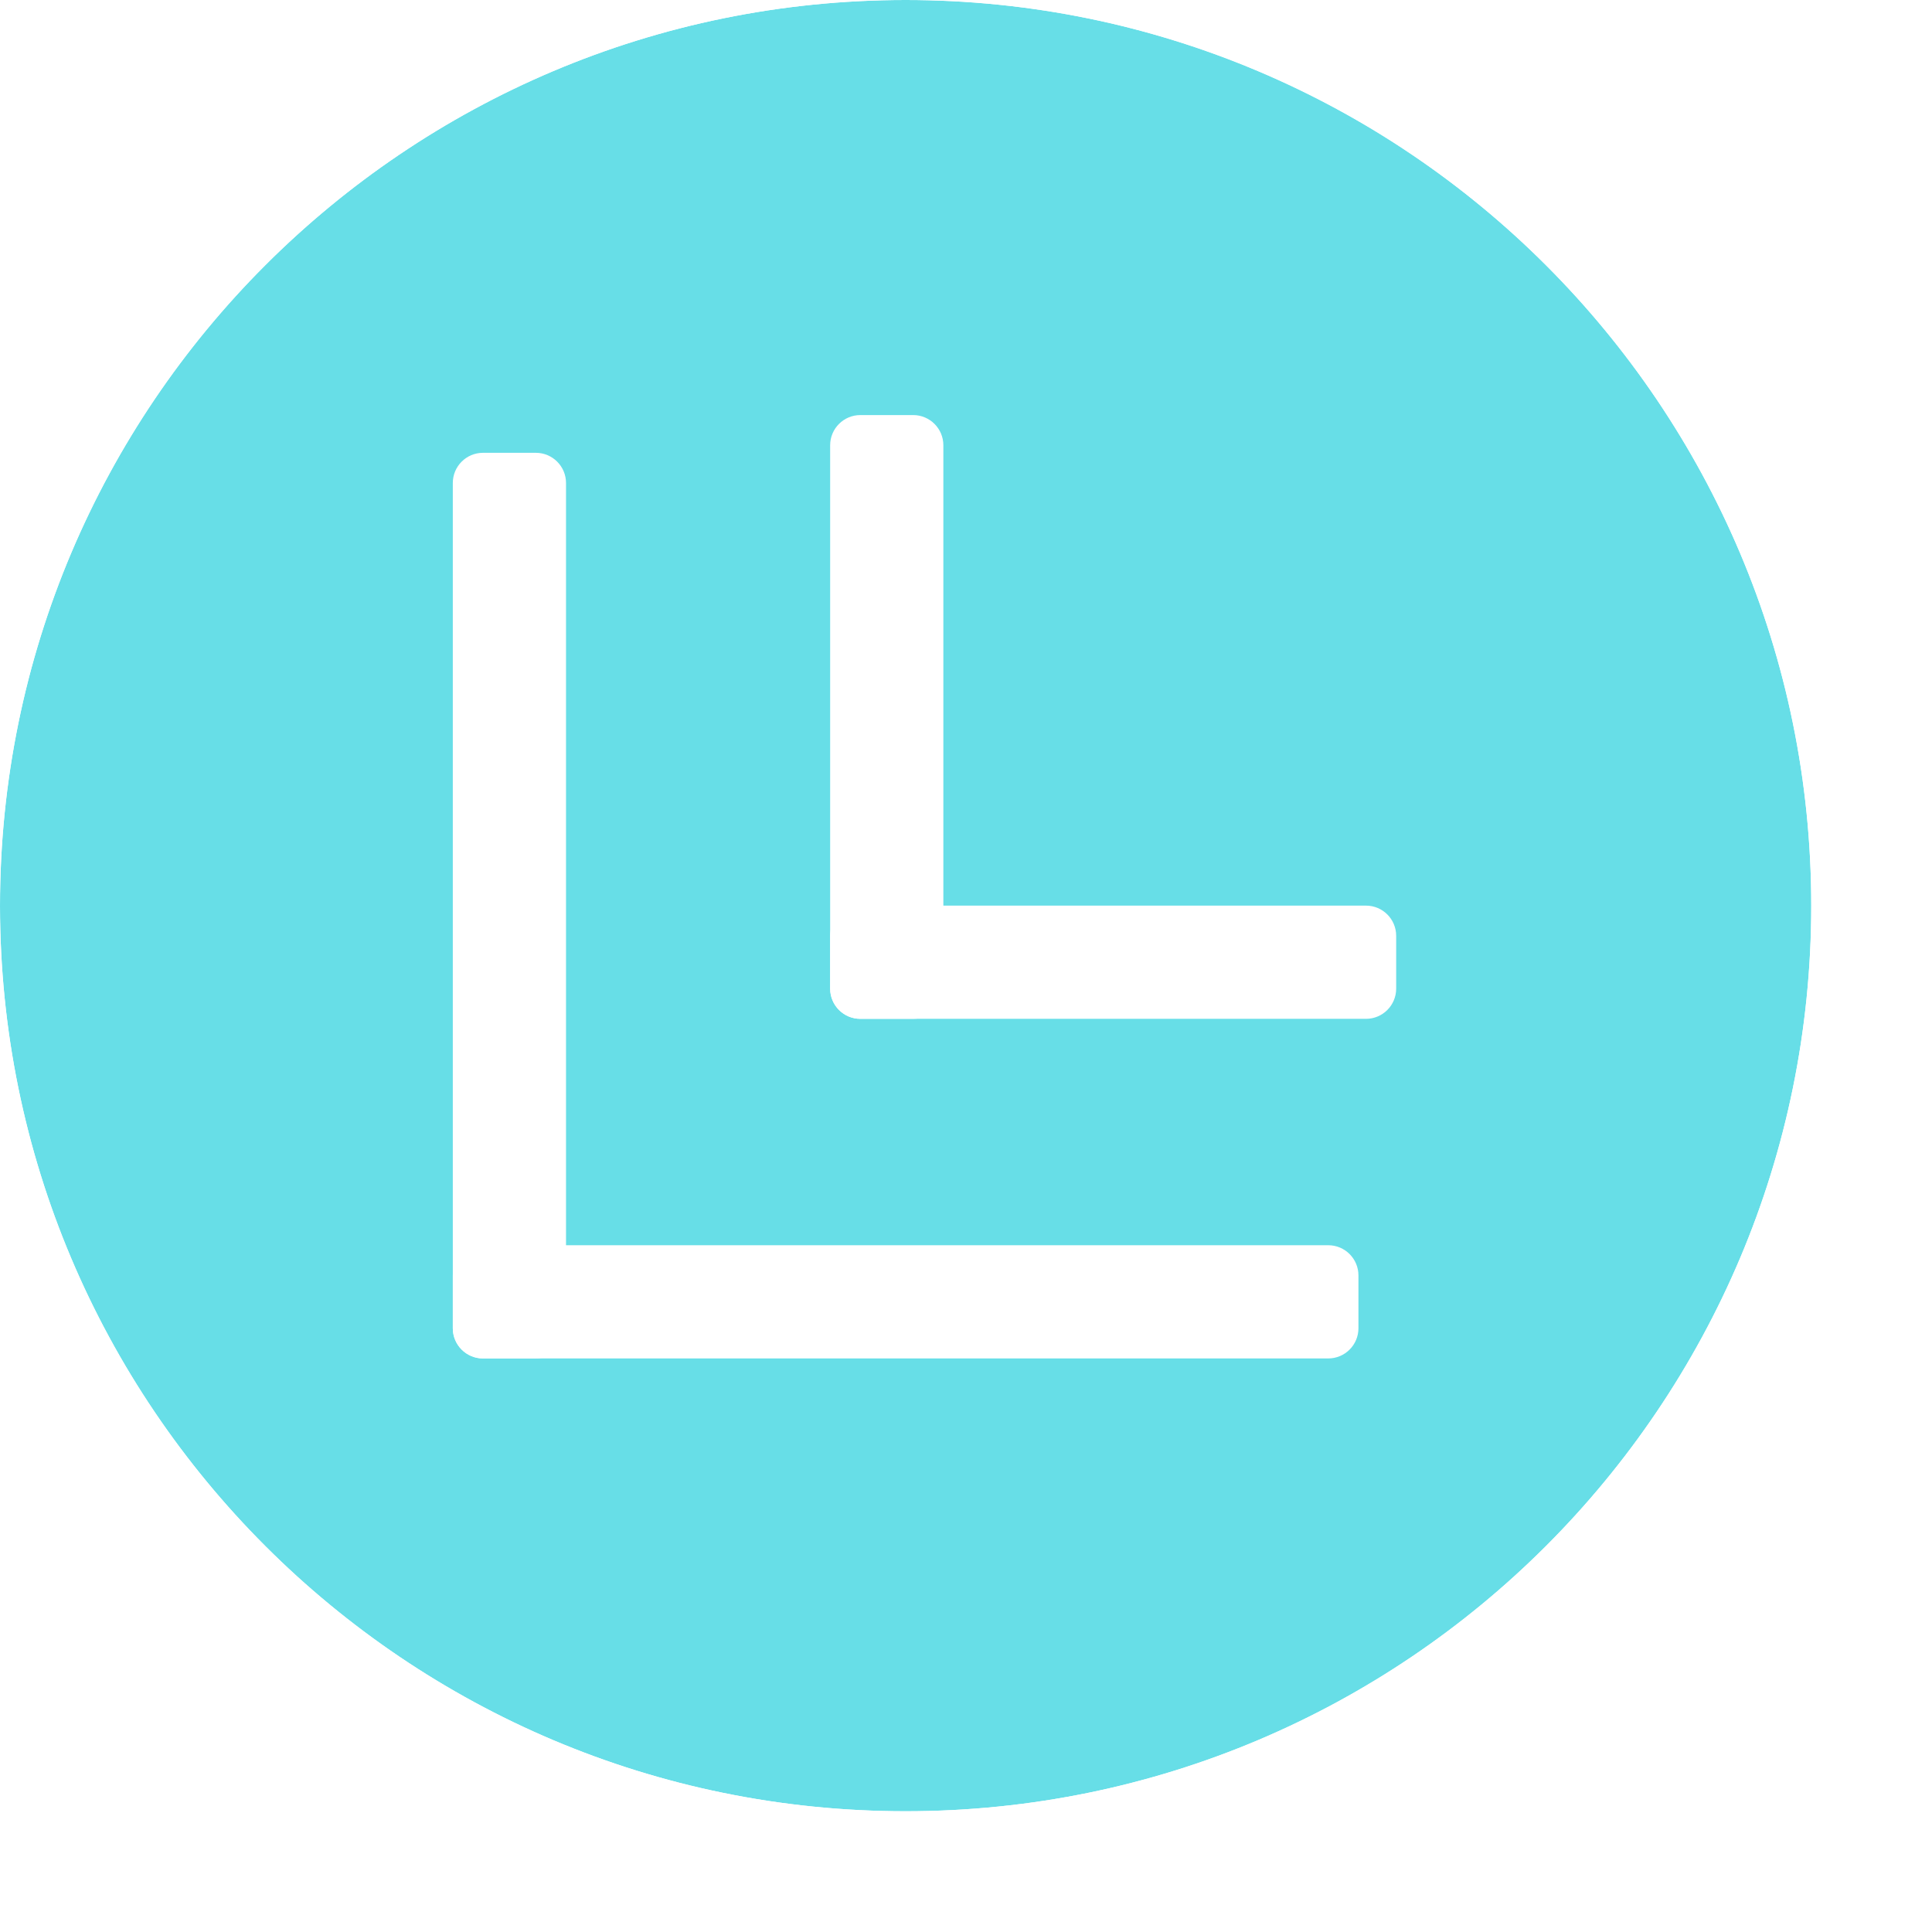
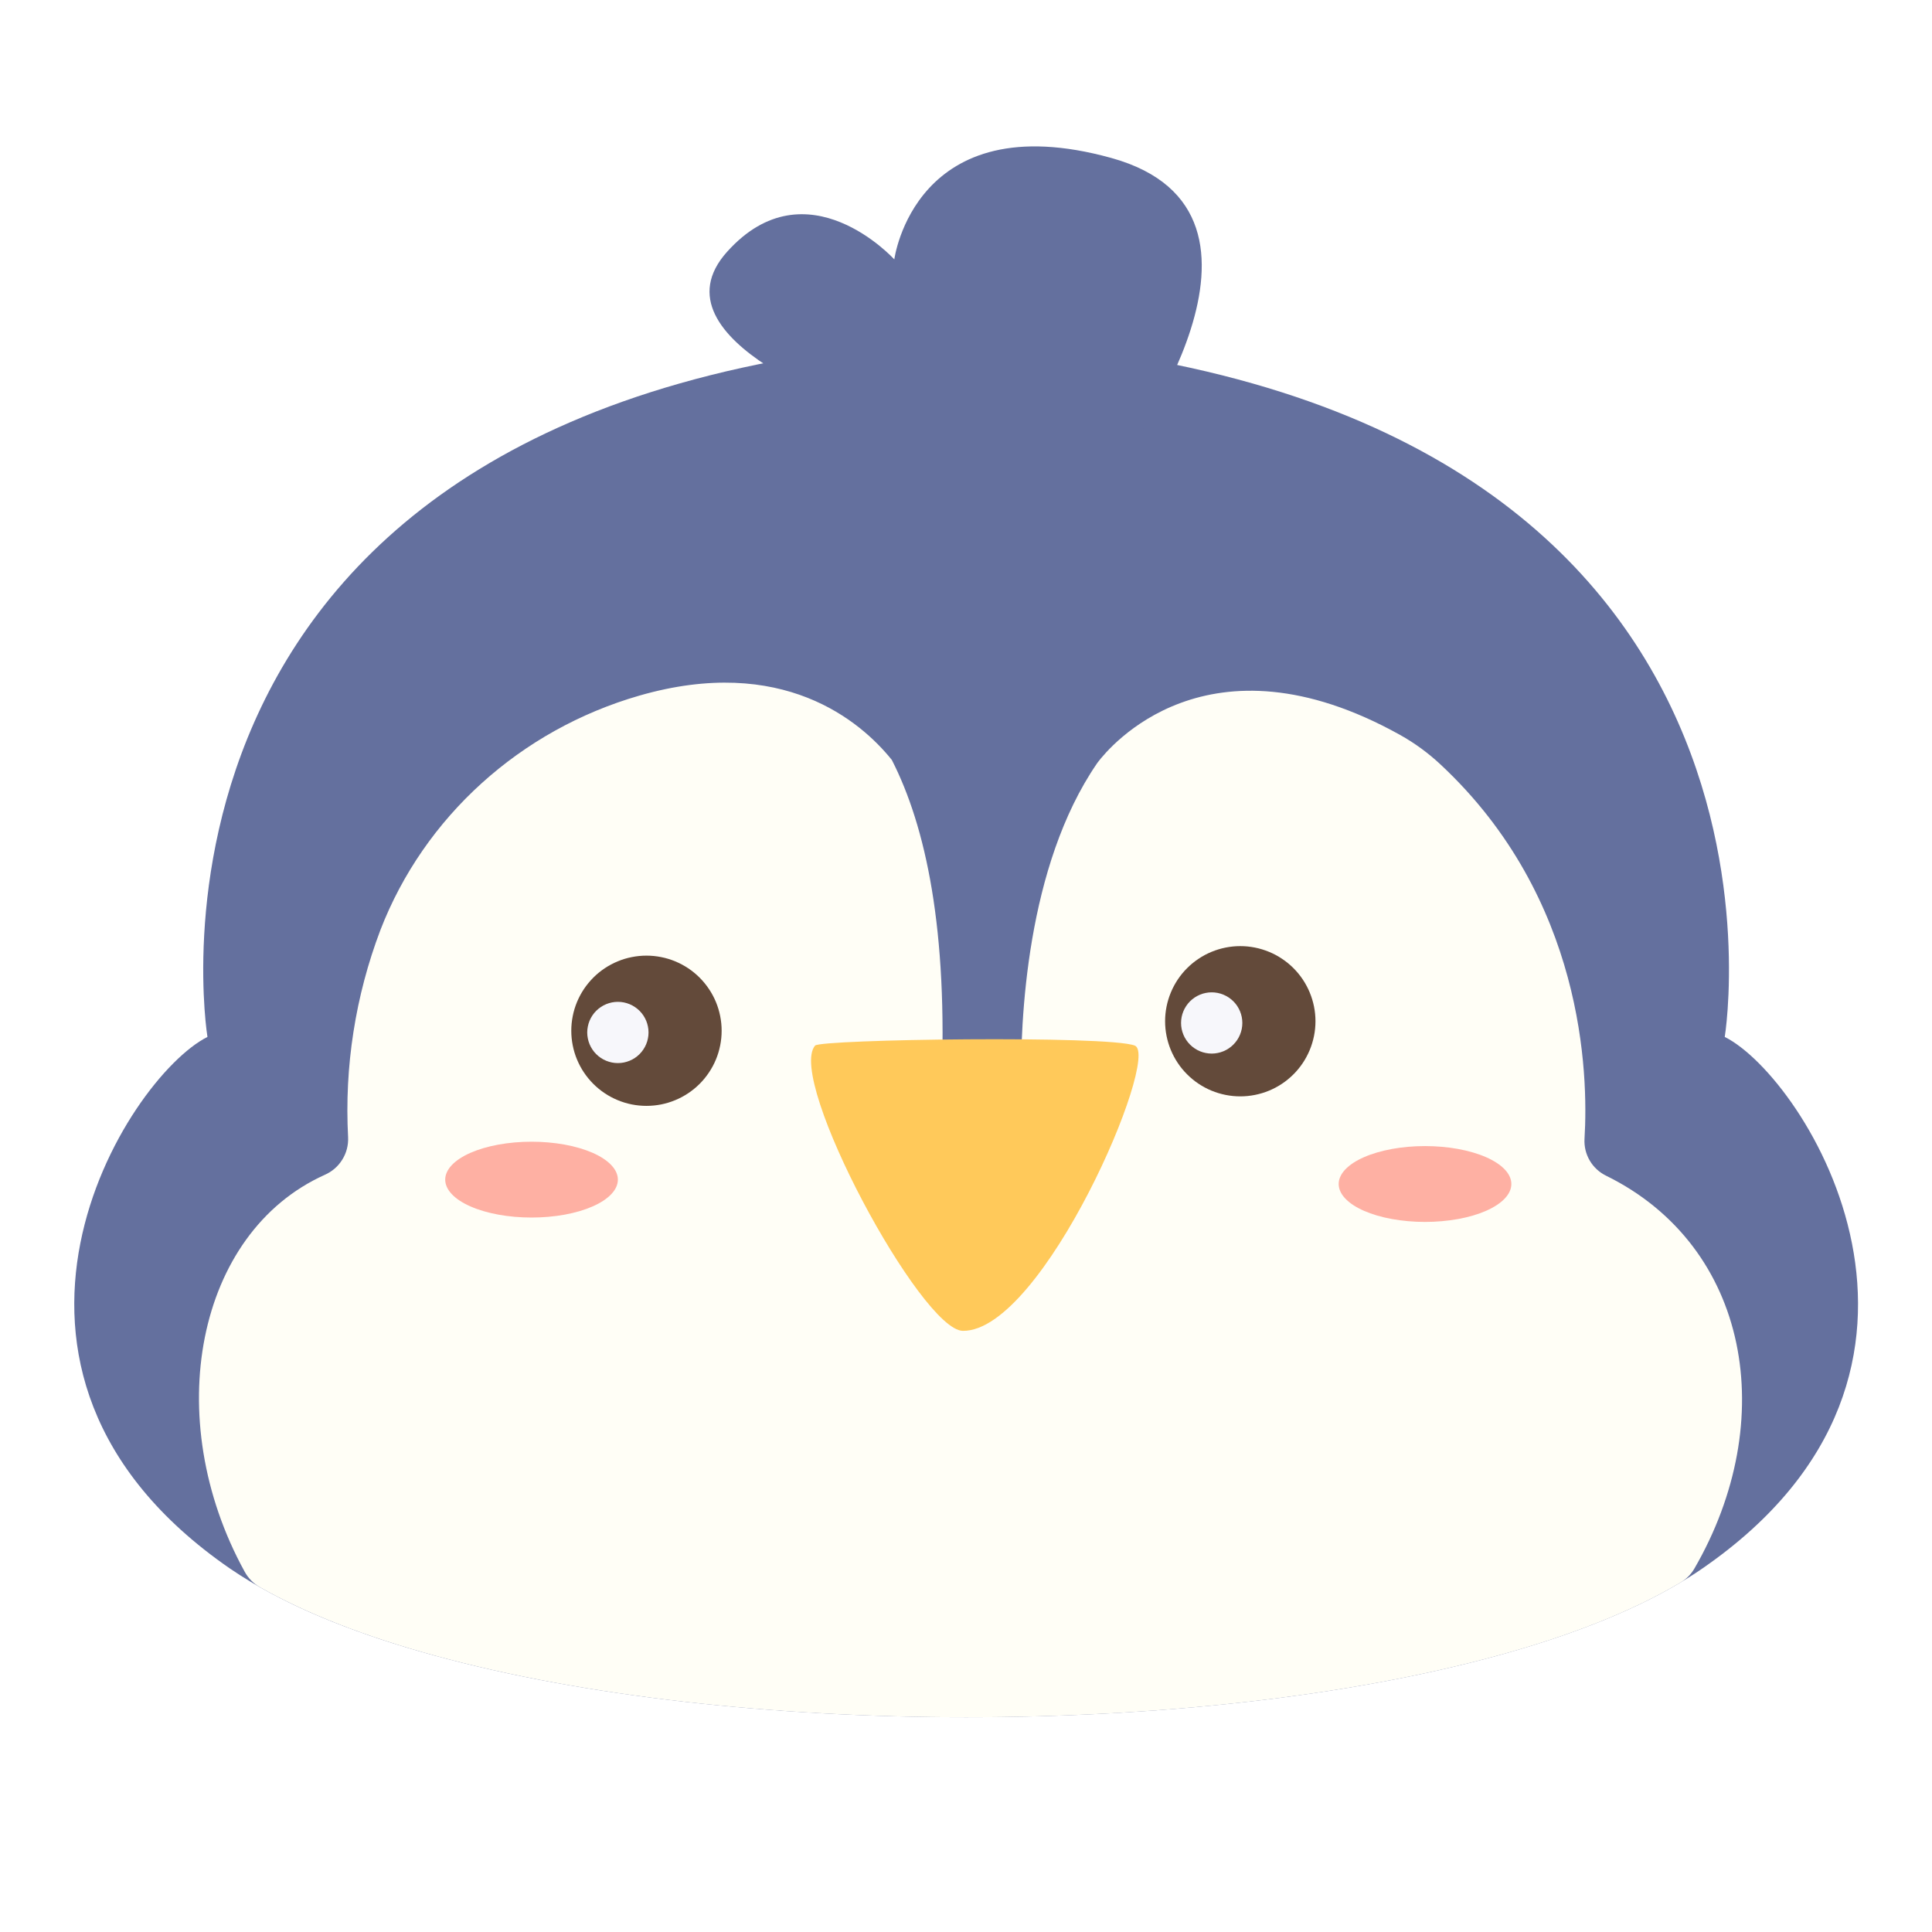
- <svg xmlns="http://www.w3.org/2000/svg" version="1.1" viewBox="0 0 256 256" role="img">
-   <mask id="cutoutMask">
-     <circle fill="#19cddb" cx="120" cy="120" r="120" />
-     <rect x="60" y="165" width="120" height="15" rx="4" ry="4" fill="black" />
-     <rect x="60" y="60" width="15" height="120" rx="4" ry="4" fill="black" />
-     <rect x="110" y="120" width="75" height="15" rx="4" ry="4" fill="black" />
-     <rect x="110" y="55" width="15" height="80" rx="4" ry="4" fill="black" />
-   </mask>
-   <circle fill="#19cddb" cx="120" cy="120" r="120" mask="url(#cutoutMask)" />
+ <svg xmlns="http://www.w3.org/2000/svg" width="500" zoomAndPan="magnify" viewBox="0 0 375 375" height="500" preserveAspectRatio="xMidYMid meet" version="1.2">
+   <g id="18ecaea4a4">
+     <path style=" stroke:none;fill-rule:nonzero;fill:#64709e;fill-opacity:1;" d="M 330.492 304.398 C 329.652 304.984 328.781 305.559 327.887 306.113 C 318.234 312.203 305.543 317.27 290.832 321.305 C 232.543 337.32 142.523 337.32 84.227 321.305 C 70.191 317.453 58.051 312.691 48.586 306.984 C 47.184 306.141 45.84 305.277 44.551 304.395 C -11.223 265.832 24.531 209.156 40.266 201.266 C 40.266 201.266 19.578 75.508 186.043 65.801 L 188.996 65.801 C 355.473 75.508 334.773 201.266 334.773 201.266 C 350.516 209.164 386.301 265.84 330.492 304.398 Z M 330.492 304.398 " />
+     <path style=" stroke:none;fill-rule:nonzero;fill:#64709e;fill-opacity:1;" d="M 169.891 80.617 C 167.676 80.121 125.664 66.098 141.129 48.871 C 156.59 31.648 173.586 50.348 173.586 50.348 C 173.586 50.348 177.523 20.078 215.699 30.66 C 253.875 41.238 217.914 89.227 217.914 89.227 " />
+     <path style=" stroke:none;fill-rule:nonzero;fill:#fffef6;fill-opacity:1;" d="M 328.848 304.512 C 328.18 305.633 327.285 306.523 326.156 307.184 C 316.742 312.801 304.688 317.52 290.84 321.312 C 232.551 337.328 142.531 337.328 84.234 321.312 C 71.152 317.719 59.668 313.32 50.5 308.105 C 49.207 307.371 48.199 306.355 47.484 305.051 C 31.09 275.23 38.109 239.277 63 228.051 C 63.707 227.742 64.352 227.34 64.938 226.84 C 65.52 226.34 66.016 225.762 66.422 225.109 C 66.832 224.457 67.133 223.758 67.328 223.016 C 67.523 222.273 67.602 221.516 67.566 220.746 C 67.203 213.895 67.547 207.074 68.605 200.293 C 69.664 193.508 71.41 186.91 73.848 180.488 C 82.328 158.555 101.008 141.672 124.09 135.02 C 151.824 127.031 167.016 139.93 173.105 147.504 C 179.672 160.359 184.055 180.402 182.711 211.594 C 182.695 212.105 182.734 212.617 182.82 213.121 C 182.91 213.629 183.051 214.121 183.238 214.598 C 183.43 215.078 183.664 215.531 183.945 215.961 C 184.223 216.395 184.547 216.793 184.906 217.156 C 185.27 217.523 185.66 217.848 186.09 218.137 C 186.516 218.422 186.969 218.66 187.445 218.855 C 187.918 219.051 188.41 219.195 188.914 219.293 C 189.422 219.391 189.93 219.434 190.445 219.426 C 190.953 219.434 191.453 219.391 191.949 219.297 C 192.449 219.203 192.934 219.062 193.402 218.875 C 193.871 218.684 194.32 218.453 194.742 218.176 C 195.164 217.898 195.559 217.578 195.918 217.223 C 196.277 216.867 196.598 216.48 196.883 216.062 C 197.164 215.645 197.402 215.199 197.598 214.734 C 197.793 214.266 197.941 213.785 198.039 213.289 C 198.141 212.793 198.188 212.289 198.188 211.785 C 197.973 197.891 199.281 168.102 212.898 148.219 L 213.016 148.051 L 213.09 147.949 C 215.211 145.148 234.316 121.82 271.727 142.633 C 274.621 144.25 277.273 146.195 279.691 148.465 C 307.414 174.398 308.328 208.344 307.551 221.066 C 307.512 221.801 307.578 222.527 307.75 223.246 C 307.926 223.961 308.199 224.637 308.574 225.273 C 308.945 225.91 309.406 226.477 309.949 226.977 C 310.488 227.477 311.094 227.891 311.758 228.211 C 339.625 241.938 345.551 275.719 328.848 304.512 Z M 328.848 304.512 " />
+     <path style=" stroke:none;fill-rule:nonzero;fill:#feb0a3;fill-opacity:1;" d="M 293.352 229.812 C 293.352 230.297 293.246 230.773 293.031 231.25 C 292.816 231.723 292.496 232.184 292.078 232.629 C 291.656 233.078 291.141 233.5 290.527 233.902 C 289.918 234.305 289.223 234.676 288.445 235.02 C 287.664 235.359 286.82 235.664 285.906 235.934 C 284.988 236.203 284.023 236.43 283.008 236.613 C 281.992 236.797 280.941 236.938 279.863 237.031 C 278.785 237.125 277.695 237.176 276.594 237.176 C 275.496 237.176 274.406 237.125 273.324 237.031 C 272.246 236.938 271.199 236.797 270.184 236.613 C 269.164 236.43 268.199 236.203 267.285 235.934 C 266.371 235.664 265.523 235.359 264.746 235.02 C 263.969 234.676 263.273 234.305 262.66 233.902 C 262.051 233.5 261.535 233.078 261.113 232.629 C 260.691 232.184 260.375 231.723 260.16 231.25 C 259.945 230.773 259.836 230.297 259.836 229.812 C 259.836 229.332 259.945 228.852 260.16 228.379 C 260.375 227.902 260.691 227.441 261.113 226.996 C 261.535 226.551 262.051 226.125 262.66 225.723 C 263.273 225.324 263.969 224.949 264.746 224.609 C 265.523 224.266 266.371 223.961 267.285 223.695 C 268.199 223.426 269.164 223.199 270.184 223.012 C 271.199 222.828 272.246 222.688 273.324 222.594 C 274.406 222.5 275.496 222.453 276.594 222.453 C 277.695 222.453 278.785 222.5 279.863 222.594 C 280.941 222.688 281.992 222.828 283.008 223.012 C 284.023 223.199 284.988 223.426 285.906 223.695 C 286.82 223.961 287.664 224.266 288.445 224.609 C 289.223 224.949 289.918 225.324 290.527 225.723 C 291.141 226.125 291.656 226.551 292.078 226.996 C 292.496 227.441 292.816 227.902 293.031 228.379 C 293.246 228.852 293.352 229.332 293.352 229.812 Z M 293.352 229.812 " />
+     <path style=" stroke:none;fill-rule:nonzero;fill:#feb0a3;fill-opacity:1;" d="M 119.93 228.965 C 119.93 229.449 119.82 229.926 119.609 230.398 C 119.395 230.875 119.074 231.336 118.652 231.781 C 118.234 232.227 117.715 232.652 117.105 233.055 C 116.496 233.457 115.801 233.828 115.023 234.168 C 114.242 234.512 113.398 234.816 112.48 235.086 C 111.566 235.352 110.602 235.578 109.586 235.766 C 108.57 235.949 107.52 236.09 106.441 236.184 C 105.363 236.277 104.273 236.324 103.172 236.324 C 102.07 236.324 100.984 236.277 99.902 236.184 C 98.824 236.09 97.777 235.949 96.762 235.766 C 95.742 235.578 94.777 235.352 93.863 235.086 C 92.949 234.816 92.102 234.512 91.324 234.168 C 90.547 233.828 89.852 233.457 89.238 233.055 C 88.629 232.652 88.113 232.227 87.691 231.781 C 87.27 231.336 86.953 230.875 86.738 230.398 C 86.523 229.926 86.414 229.449 86.414 228.965 C 86.414 228.48 86.523 228.004 86.738 227.527 C 86.953 227.055 87.27 226.594 87.691 226.148 C 88.113 225.699 88.629 225.277 89.238 224.875 C 89.852 224.473 90.547 224.102 91.324 223.758 C 92.102 223.418 92.949 223.113 93.863 222.844 C 94.777 222.574 95.742 222.348 96.762 222.164 C 97.777 221.98 98.824 221.84 99.902 221.746 C 100.984 221.652 102.07 221.605 103.172 221.605 C 104.273 221.605 105.363 221.652 106.441 221.746 C 107.52 221.84 108.57 221.98 109.586 222.164 C 110.602 222.348 111.566 222.574 112.48 222.844 C 113.398 223.113 114.242 223.418 115.023 223.758 C 115.801 224.102 116.496 224.473 117.105 224.875 C 117.715 225.277 118.234 225.699 118.652 226.148 C 119.074 226.594 119.395 227.055 119.609 227.527 C 119.82 228.004 119.93 228.48 119.93 228.965 Z M 119.93 228.965 " />
+     <path style=" stroke:none;fill-rule:nonzero;fill:#ffc95a;fill-opacity:1;" d="M 158.203 202.949 C 159.242 201.723 215.176 200.918 220.266 202.949 C 225.355 204.977 202.457 258.449 186.906 258.316 C 178.836 258.297 152.602 209.555 158.203 202.949 Z M 158.203 202.949 " />
+     <path style=" stroke:none;fill-rule:nonzero;fill:#634a3a;fill-opacity:1;" d="M 255.332 198.223 C 255.332 199.18 255.238 200.129 255.051 201.066 C 254.863 202.008 254.586 202.918 254.219 203.805 C 253.852 204.688 253.402 205.527 252.871 206.324 C 252.34 207.121 251.734 207.855 251.059 208.531 C 250.379 209.211 249.641 209.816 248.844 210.348 C 248.051 210.879 247.207 211.328 246.324 211.695 C 245.438 212.059 244.523 212.336 243.586 212.523 C 242.645 212.711 241.695 212.805 240.738 212.805 C 239.781 212.805 238.832 212.711 237.891 212.523 C 236.953 212.336 236.039 212.059 235.152 211.695 C 234.27 211.328 233.43 210.879 232.633 210.348 C 231.836 209.816 231.098 209.211 230.422 208.531 C 229.742 207.855 229.137 207.121 228.605 206.324 C 228.074 205.527 227.625 204.688 227.258 203.805 C 226.891 202.918 226.613 202.008 226.426 201.066 C 226.238 200.129 226.145 199.18 226.145 198.223 C 226.145 197.266 226.238 196.316 226.426 195.379 C 226.613 194.441 226.891 193.527 227.258 192.645 C 227.625 191.758 228.074 190.918 228.605 190.121 C 229.137 189.328 229.742 188.59 230.422 187.914 C 231.098 187.234 231.836 186.633 232.633 186.102 C 233.43 185.566 234.27 185.117 235.152 184.754 C 236.039 184.387 236.953 184.109 237.891 183.922 C 238.832 183.734 239.781 183.641 240.738 183.641 C 241.695 183.641 242.645 183.734 243.586 183.922 C 244.523 184.109 245.438 184.387 246.324 184.754 C 247.207 185.117 248.051 185.566 248.844 186.102 C 249.641 186.633 250.379 187.234 251.059 187.914 C 251.734 188.59 252.34 189.328 252.871 190.121 C 253.402 190.918 253.852 191.758 254.219 192.645 C 254.586 193.527 254.863 194.441 255.051 195.379 C 255.238 196.316 255.332 197.266 255.332 198.223 Z M 255.332 198.223 " />
+     <path style=" stroke:none;fill-rule:nonzero;fill:#f7f7fb;fill-opacity:1;" d="M 241.137 198.555 C 241.137 198.945 241.098 199.332 241.023 199.715 C 240.945 200.098 240.836 200.469 240.684 200.828 C 240.535 201.191 240.352 201.531 240.137 201.855 C 239.918 202.18 239.672 202.48 239.395 202.758 C 239.121 203.035 238.82 203.281 238.492 203.496 C 238.168 203.715 237.828 203.898 237.465 204.047 C 237.105 204.195 236.734 204.309 236.352 204.383 C 235.969 204.461 235.582 204.5 235.191 204.5 C 234.801 204.5 234.414 204.461 234.031 204.383 C 233.645 204.309 233.273 204.195 232.914 204.047 C 232.555 203.898 232.211 203.715 231.887 203.496 C 231.562 203.281 231.262 203.035 230.984 202.758 C 230.707 202.48 230.461 202.18 230.246 201.855 C 230.027 201.531 229.844 201.191 229.695 200.828 C 229.547 200.469 229.434 200.098 229.355 199.715 C 229.281 199.332 229.242 198.945 229.242 198.555 C 229.242 198.164 229.281 197.777 229.355 197.395 C 229.434 197.012 229.547 196.641 229.695 196.281 C 229.844 195.922 230.027 195.578 230.246 195.254 C 230.461 194.93 230.707 194.629 230.984 194.352 C 231.262 194.078 231.562 193.832 231.887 193.613 C 232.211 193.398 232.555 193.215 232.914 193.066 C 233.273 192.914 233.645 192.801 234.031 192.727 C 234.414 192.648 234.801 192.613 235.191 192.613 C 235.582 192.613 235.969 192.648 236.352 192.727 C 236.734 192.801 237.105 192.914 237.465 193.066 C 237.828 193.215 238.168 193.398 238.492 193.613 C 238.82 193.832 239.121 194.078 239.395 194.352 C 239.672 194.629 239.918 194.93 240.137 195.254 C 240.352 195.578 240.535 195.922 240.684 196.281 C 240.836 196.641 240.945 197.012 241.023 197.395 C 241.098 197.777 241.137 198.164 241.137 198.555 Z M 241.137 198.555 " />
+     <path style=" stroke:none;fill-rule:nonzero;fill:#634a3a;fill-opacity:1;" d="M 140.07 200.07 C 140.07 201.027 139.977 201.973 139.789 202.914 C 139.602 203.852 139.328 204.766 138.961 205.648 C 138.594 206.531 138.145 207.375 137.609 208.168 C 137.078 208.965 136.473 209.703 135.797 210.379 C 135.117 211.055 134.383 211.66 133.586 212.191 C 132.789 212.723 131.949 213.172 131.062 213.539 C 130.176 213.906 129.266 214.184 128.324 214.371 C 127.387 214.555 126.438 214.648 125.477 214.648 C 124.52 214.648 123.57 214.555 122.633 214.371 C 121.691 214.184 120.777 213.906 119.895 213.539 C 119.008 213.172 118.168 212.723 117.371 212.191 C 116.574 211.66 115.836 211.055 115.16 210.379 C 114.484 209.703 113.879 208.965 113.344 208.168 C 112.812 207.375 112.363 206.531 111.996 205.648 C 111.629 204.766 111.352 203.852 111.168 202.914 C 110.98 201.973 110.887 201.027 110.887 200.07 C 110.887 199.113 110.98 198.164 111.168 197.223 C 111.352 196.285 111.629 195.375 111.996 194.488 C 112.363 193.605 112.812 192.766 113.344 191.969 C 113.879 191.172 114.484 190.438 115.16 189.758 C 115.836 189.082 116.574 188.477 117.371 187.945 C 118.168 187.414 119.008 186.965 119.895 186.598 C 120.777 186.23 121.691 185.953 122.633 185.77 C 123.57 185.582 124.52 185.488 125.477 185.488 C 126.438 185.488 127.387 185.582 128.324 185.77 C 129.266 185.953 130.176 186.23 131.062 186.598 C 131.949 186.965 132.789 187.414 133.586 187.945 C 134.383 188.477 135.117 189.082 135.797 189.758 C 136.473 190.438 137.078 191.172 137.609 191.969 C 138.145 192.766 138.594 193.605 138.961 194.488 C 139.328 195.375 139.602 196.285 139.789 197.223 C 139.977 198.164 140.07 199.113 140.07 200.07 Z M 140.07 200.07 " />
+     <path style=" stroke:none;fill-rule:nonzero;fill:#f7f7fb;fill-opacity:1;" d="M 125.879 200.402 C 125.879 200.793 125.84 201.176 125.762 201.559 C 125.688 201.941 125.574 202.316 125.426 202.676 C 125.273 203.035 125.094 203.379 124.875 203.703 C 124.656 204.027 124.41 204.328 124.137 204.602 C 123.859 204.879 123.559 205.125 123.234 205.344 C 122.91 205.559 122.566 205.742 122.207 205.891 C 121.844 206.039 121.473 206.152 121.09 206.23 C 120.707 206.305 120.32 206.344 119.93 206.344 C 119.539 206.344 119.152 206.305 118.77 206.23 C 118.387 206.152 118.016 206.039 117.652 205.891 C 117.293 205.742 116.949 205.559 116.625 205.344 C 116.301 205.125 116 204.879 115.723 204.602 C 115.449 204.328 115.199 204.027 114.984 203.703 C 114.766 203.379 114.586 203.035 114.434 202.676 C 114.285 202.316 114.172 201.941 114.098 201.559 C 114.02 201.176 113.98 200.793 113.98 200.402 C 113.98 200.012 114.02 199.625 114.098 199.242 C 114.172 198.859 114.285 198.488 114.434 198.125 C 114.586 197.766 114.766 197.422 114.984 197.098 C 115.199 196.773 115.449 196.473 115.723 196.199 C 116 195.922 116.301 195.676 116.625 195.461 C 116.949 195.242 117.293 195.059 117.652 194.91 C 118.016 194.762 118.387 194.648 118.77 194.57 C 119.152 194.496 119.539 194.457 119.93 194.457 C 120.32 194.457 120.707 194.496 121.09 194.57 C 121.473 194.648 121.844 194.762 122.207 194.91 C 122.566 195.059 122.91 195.242 123.234 195.461 C 123.559 195.676 123.859 195.922 124.137 196.199 C 124.41 196.473 124.656 196.773 124.875 197.098 C 125.094 197.422 125.273 197.766 125.426 198.125 C 125.574 198.488 125.688 198.859 125.762 199.242 C 125.84 199.625 125.879 200.012 125.879 200.402 Z M 125.879 200.402 " />
+   </g>
</svg>
